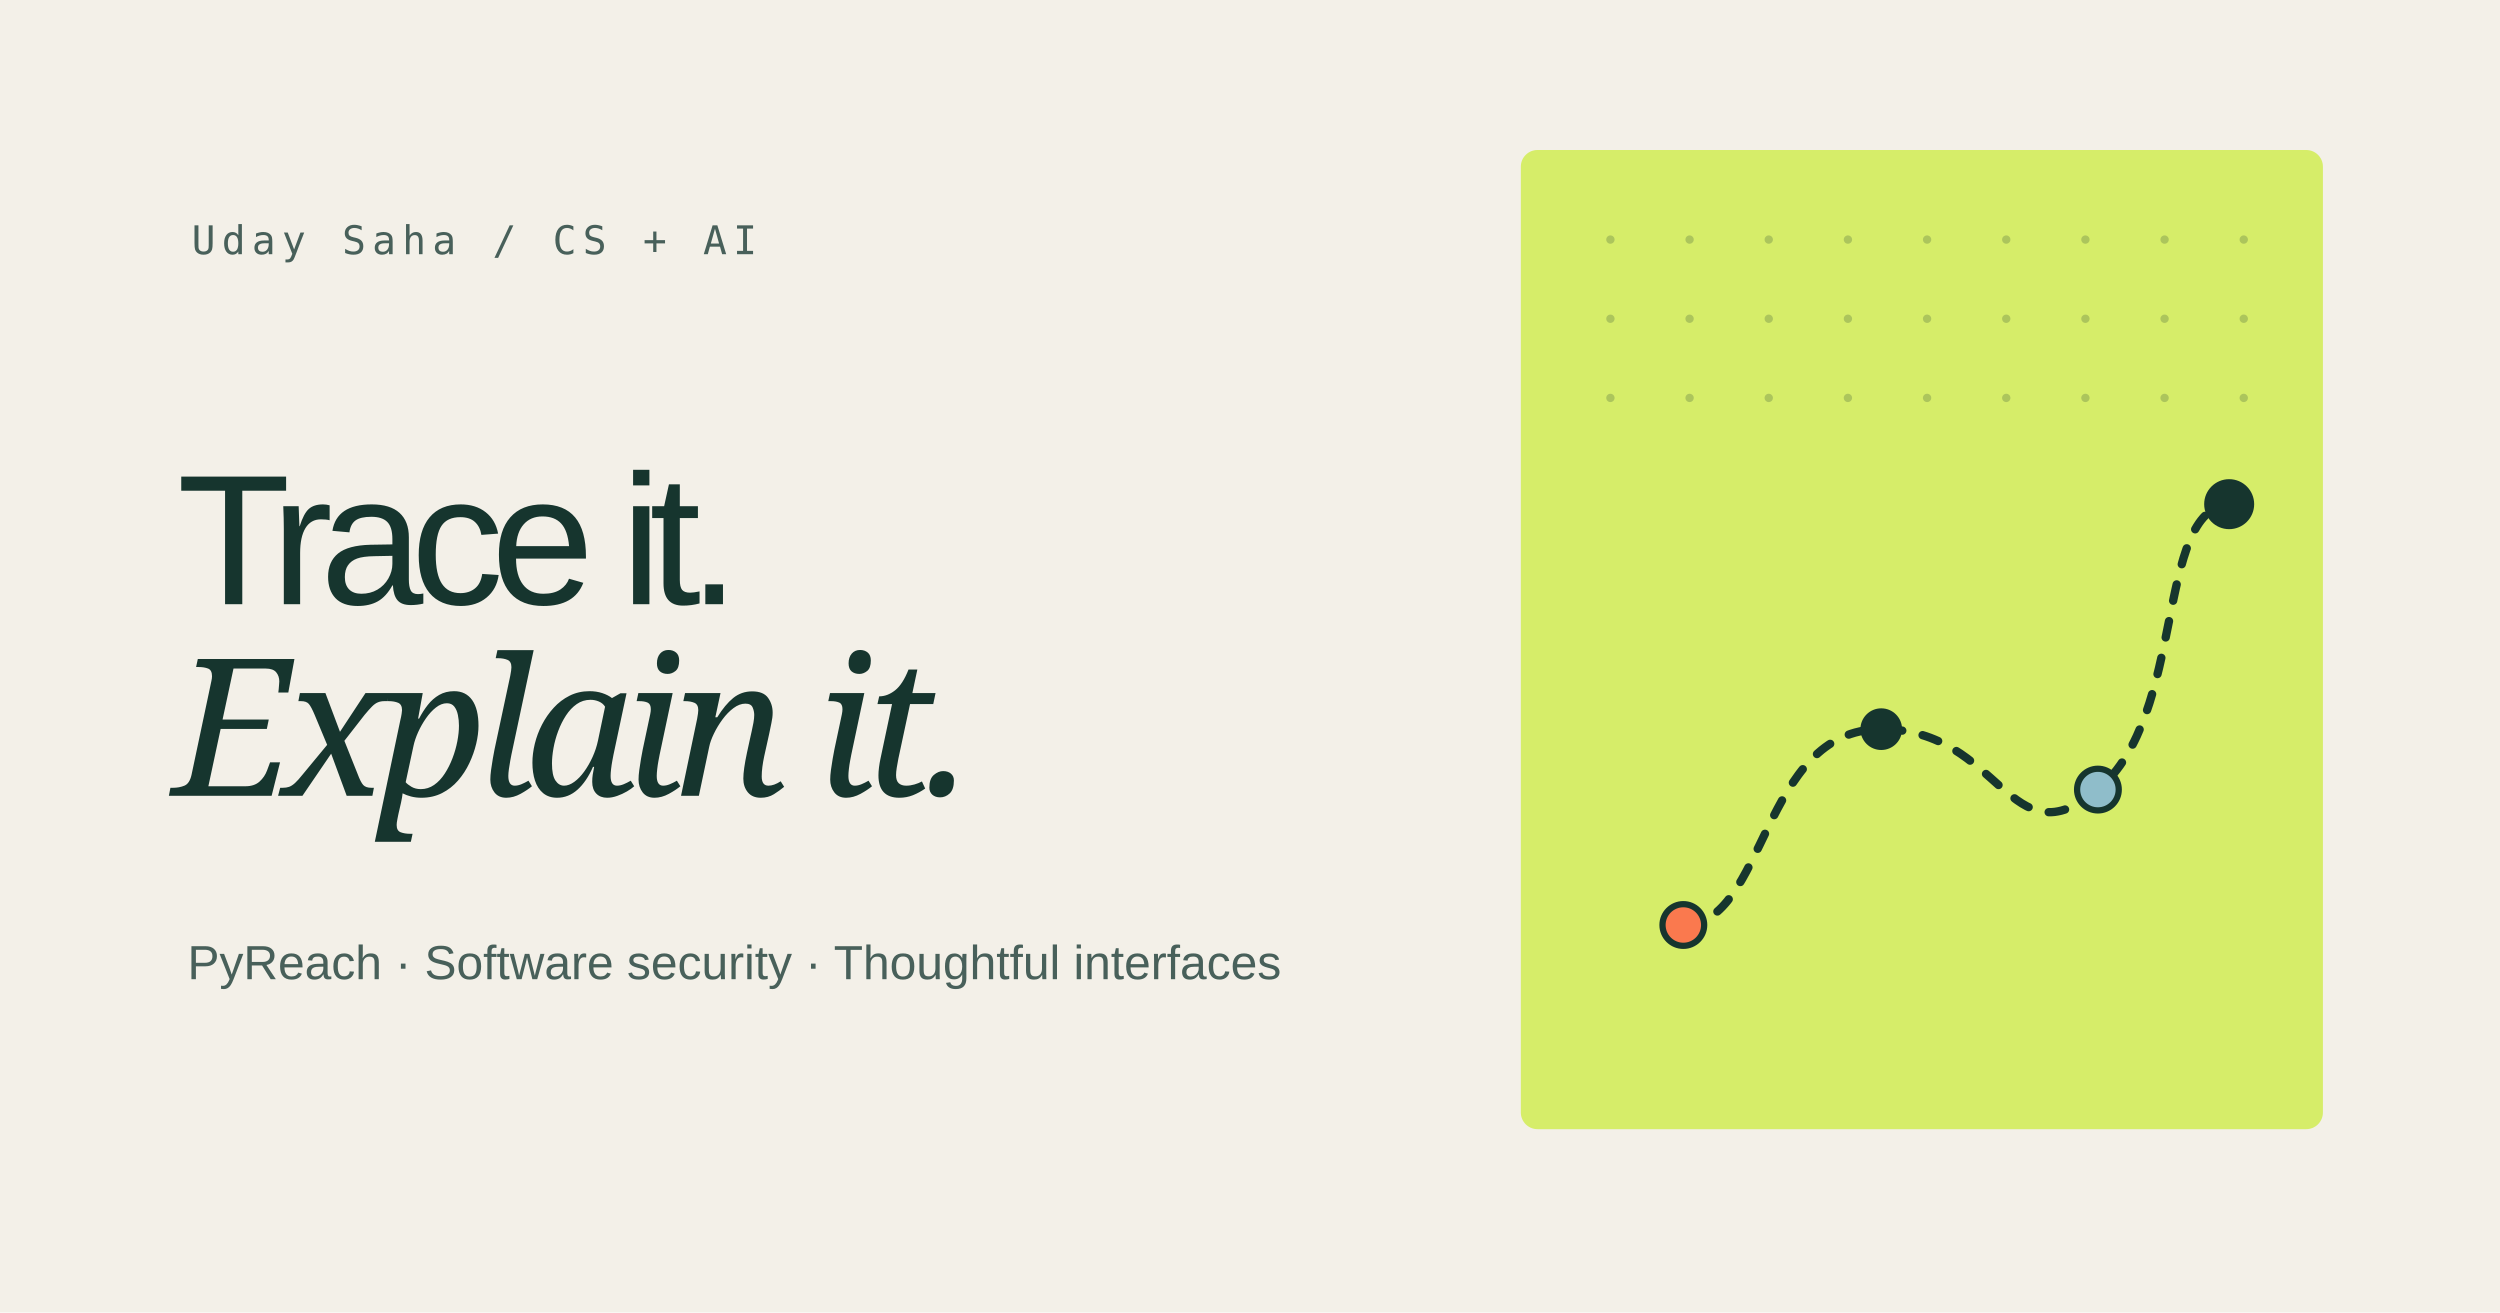
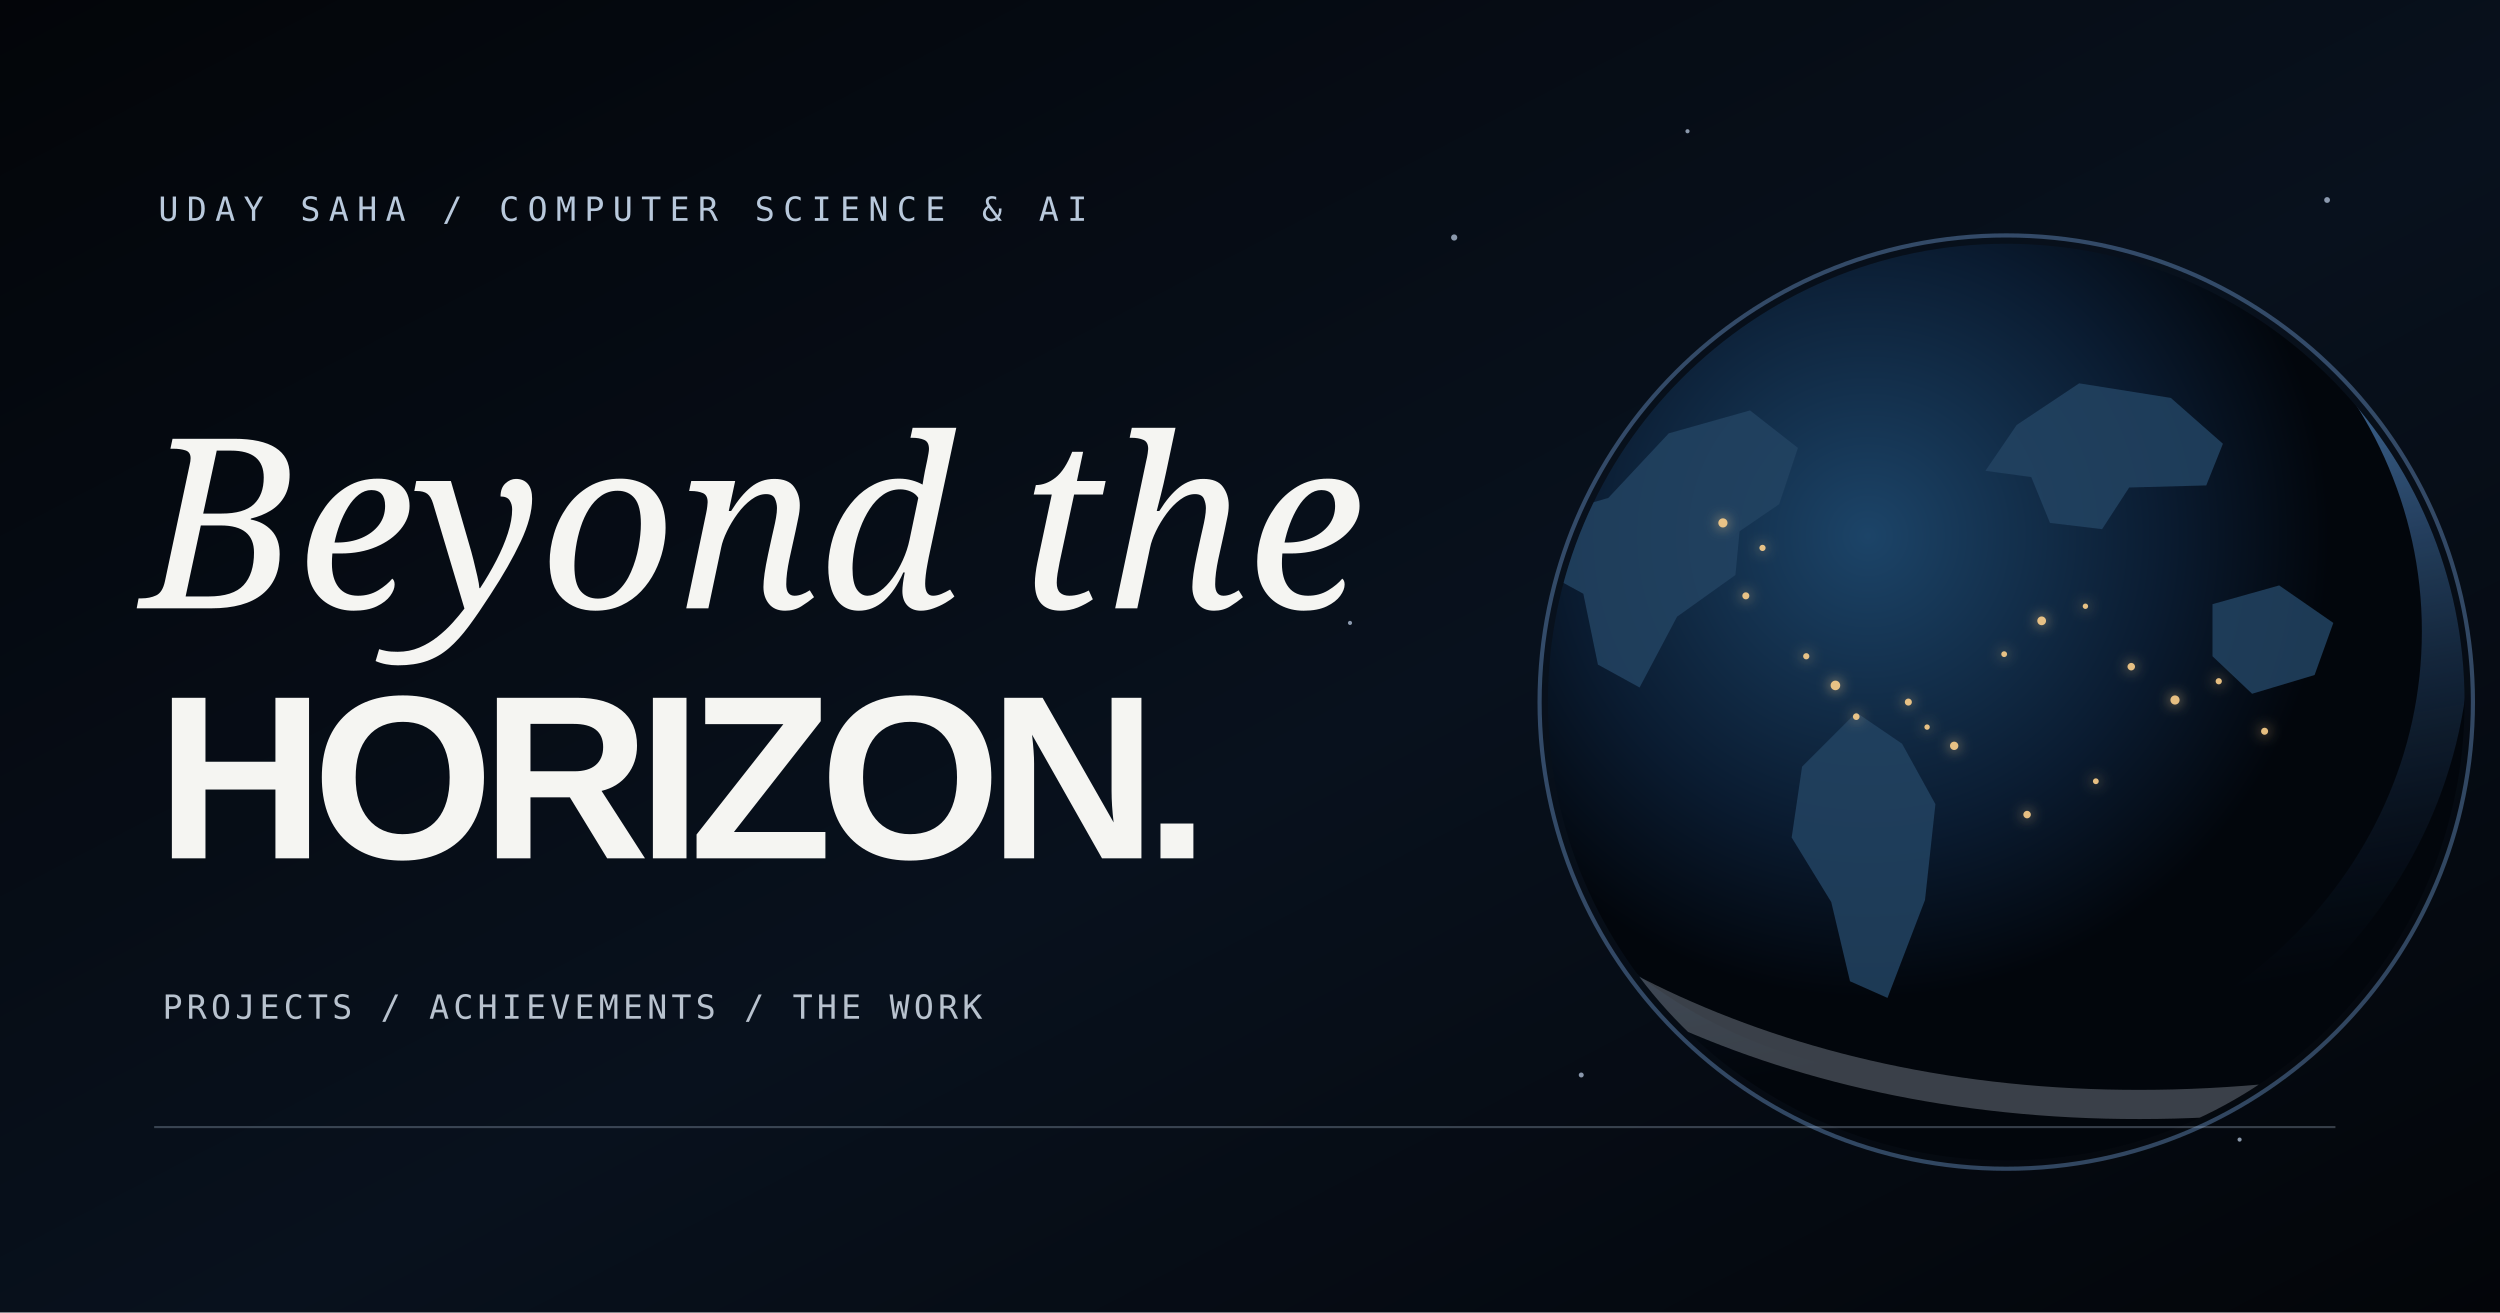
<svg xmlns="http://www.w3.org/2000/svg" width="1200" height="630" viewBox="0 0 1200 630">
-   <rect width="1200" height="630" fill="#f3f0e8" />
-   <rect x="730" y="72" width="385" height="470" rx="8" fill="#d6ed69" />
-   <g fill="#16352e" opacity=".22">
-     <circle cx="773" cy="115" r="2" />
-     <circle cx="811" cy="115" r="2" />
-     <circle cx="849" cy="115" r="2" />
-     <circle cx="887" cy="115" r="2" />
-     <circle cx="925" cy="115" r="2" />
-     <circle cx="963" cy="115" r="2" />
-     <circle cx="1001" cy="115" r="2" />
-     <circle cx="1039" cy="115" r="2" />
-     <circle cx="1077" cy="115" r="2" />
-     <circle cx="773" cy="153" r="2" />
-     <circle cx="811" cy="153" r="2" />
-     <circle cx="849" cy="153" r="2" />
-     <circle cx="887" cy="153" r="2" />
-     <circle cx="925" cy="153" r="2" />
-     <circle cx="963" cy="153" r="2" />
-     <circle cx="1001" cy="153" r="2" />
-     <circle cx="1039" cy="153" r="2" />
-     <circle cx="1077" cy="153" r="2" />
-     <circle cx="773" cy="191" r="2" />
-     <circle cx="811" cy="191" r="2" />
-     <circle cx="849" cy="191" r="2" />
-     <circle cx="887" cy="191" r="2" />
-     <circle cx="925" cy="191" r="2" />
-     <circle cx="963" cy="191" r="2" />
-     <circle cx="1001" cy="191" r="2" />
-     <circle cx="1039" cy="191" r="2" />
-     <circle cx="1077" cy="191" r="2" />
+   <defs>
+     <linearGradient id="space" x2="1" y2="1">
+       <stop stop-color="#030509" />
+       <stop offset=".55" stop-color="#08111d" />
+       <stop offset="1" stop-color="#030509" />
+     </linearGradient>
+     <radialGradient id="ocean" cx="35%" cy="32%">
+       <stop stop-color="#1c4468" />
+       <stop offset=".65" stop-color="#0a1b30" />
+       <stop offset="1" stop-color="#02060c" />
+     </radialGradient>
+     <linearGradient id="rim" x2=".2" y2="1">
+       <stop stop-color="#c7e2ff" />
+       <stop offset=".38" stop-color="#68a8ef" />
+       <stop offset="1" stop-color="#183d68" stop-opacity="0" />
+     </linearGradient>
+     <filter id="glow">
+       <feGaussianBlur stdDeviation="3" result="blur" />
+       <feMerge>
+         <feMergeNode in="blur" />
+         <feMergeNode in="SourceGraphic" />
+       </feMerge>
+     </filter>
+     <clipPath id="earth">
+       <circle cx="963" cy="337" r="220" />
+     </clipPath>
+   </defs>
+   <rect width="1200" height="630" fill="url(#space)" />
+   <g fill="#c7d9f2" opacity=".68">
+     <circle cx="698" cy="114" r="1.5" />
+     <circle cx="810" cy="63" r="1" />
+     <circle cx="1117" cy="96" r="1.4" />
+     <circle cx="759" cy="516" r="1.2" />
+     <circle cx="1075" cy="547" r="1" />
+     <circle cx="1152" cy="248" r="1.5" />
+     <circle cx="648" cy="299" r="1" />
+     <circle cx="840" cy="185" r="1.2" />
+     <circle cx="1071" cy="151" r="1" />
  </g>
-   <text x="92" y="122" fill="#48605a" font-family="monospace" font-size="19" letter-spacing="3">Uday Saha  /  CS + AI</text>
-   <text x="85" y="290" fill="#16352e" font-family="Arial,sans-serif" font-size="89" letter-spacing="-6">Trace it.</text>
-   <text x="83" y="382" fill="#16352e" font-family="Georgia,serif" font-size="92" font-style="italic" letter-spacing="-5">Explain it.</text>
-   <text x="90" y="470" fill="#48605a" font-family="Arial,sans-serif" font-size="23">PyReach · Software security · Thoughtful interfaces</text>
-   <path d="M808 444 C848 444 845 350 903 350 S964 415 1007 379 S1034 245 1070 242" fill="none" stroke="#16352e" stroke-width="4" stroke-dasharray="8 10" stroke-linecap="round" />
-   <circle cx="808" cy="444" r="10" fill="#fa794e" stroke="#16352e" stroke-width="3" />
-   <circle cx="903" cy="350" r="10" fill="#16352e" />
-   <circle cx="1007" cy="379" r="10" fill="#8fbdca" stroke="#16352e" stroke-width="3" />
-   <circle cx="1070" cy="242" r="12" fill="#16352e" />
+   <circle cx="963" cy="337" r="224" fill="none" stroke="#84b8f5" stroke-opacity=".35" stroke-width="2" />
+   <g clip-path="url(#earth)">
+     <circle cx="963" cy="337" r="220" fill="url(#ocean)" />
+     <path d="M772 239l29-31 39-11 23 18-9 27-19 13-2 21-28 20-18 34-20-11-7-34-22-12 3-25zm119 103 22 15 16 29-5 46-18 47-18-8-9-38-19-31 5-34zm77-138 30-20 44 7 25 22-8 20-37 1-13 20-25-3-9-22-22-3zm94 86 32-9 26 18-9 25-30 9-19-18z" fill="#224362" opacity=".85" />
+     <g fill="#ffd28c" filter="url(#glow)" opacity=".9">
+       <circle cx="827" cy="251" r="2.2" />
+       <circle cx="846" cy="263" r="1.5" />
+       <circle cx="838" cy="286" r="1.7" />
+       <circle cx="867" cy="315" r="1.5" />
+       <circle cx="881" cy="329" r="2.3" />
+       <circle cx="891" cy="344" r="1.6" />
+       <circle cx="916" cy="337" r="1.7" />
+       <circle cx="925" cy="349" r="1.3" />
+       <circle cx="938" cy="358" r="2" />
+       <circle cx="962" cy="314" r="1.4" />
+       <circle cx="980" cy="298" r="2.1" />
+       <circle cx="1001" cy="291" r="1.3" />
+       <circle cx="1023" cy="320" r="1.8" />
+       <circle cx="1044" cy="336" r="2.2" />
+       <circle cx="1065" cy="327" r="1.5" />
+       <circle cx="1087" cy="351" r="1.7" />
+       <circle cx="1006" cy="375" r="1.4" />
+       <circle cx="973" cy="391" r="1.8" />
+     </g>
+     <ellipse cx="933" cy="303" rx="241" ry="226" fill="none" stroke="url(#rim)" stroke-width="23" opacity=".62" />
+     <path d="M720 435c106 81 267 121 465 77" fill="none" stroke="#e5f2ff" stroke-opacity=".25" stroke-width="14" />
+   </g>
+   <path d="M74 541h1047" stroke="#bbcce2" stroke-opacity=".28" />
+   <text x="76" y="106" fill="#b9c9dc" font-family="monospace" font-size="16" letter-spacing="4">UDAY SAHA / COMPUTER SCIENCE &amp; AI</text>
+   <text x="68" y="292" fill="#f5f5f2" font-family="Georgia,serif" font-style="italic" font-size="114">Beyond the</text>
+   <text x="75" y="412" fill="#f5f5f2" font-family="Arial,sans-serif" font-weight="700" font-size="112" letter-spacing="-6">HORIZON.</text>
+   <text x="78" y="489" fill="#b8c2ce" font-family="monospace" font-size="16" letter-spacing="2">PROJECTS / ACHIEVEMENTS / THE WORK</text>
</svg>
